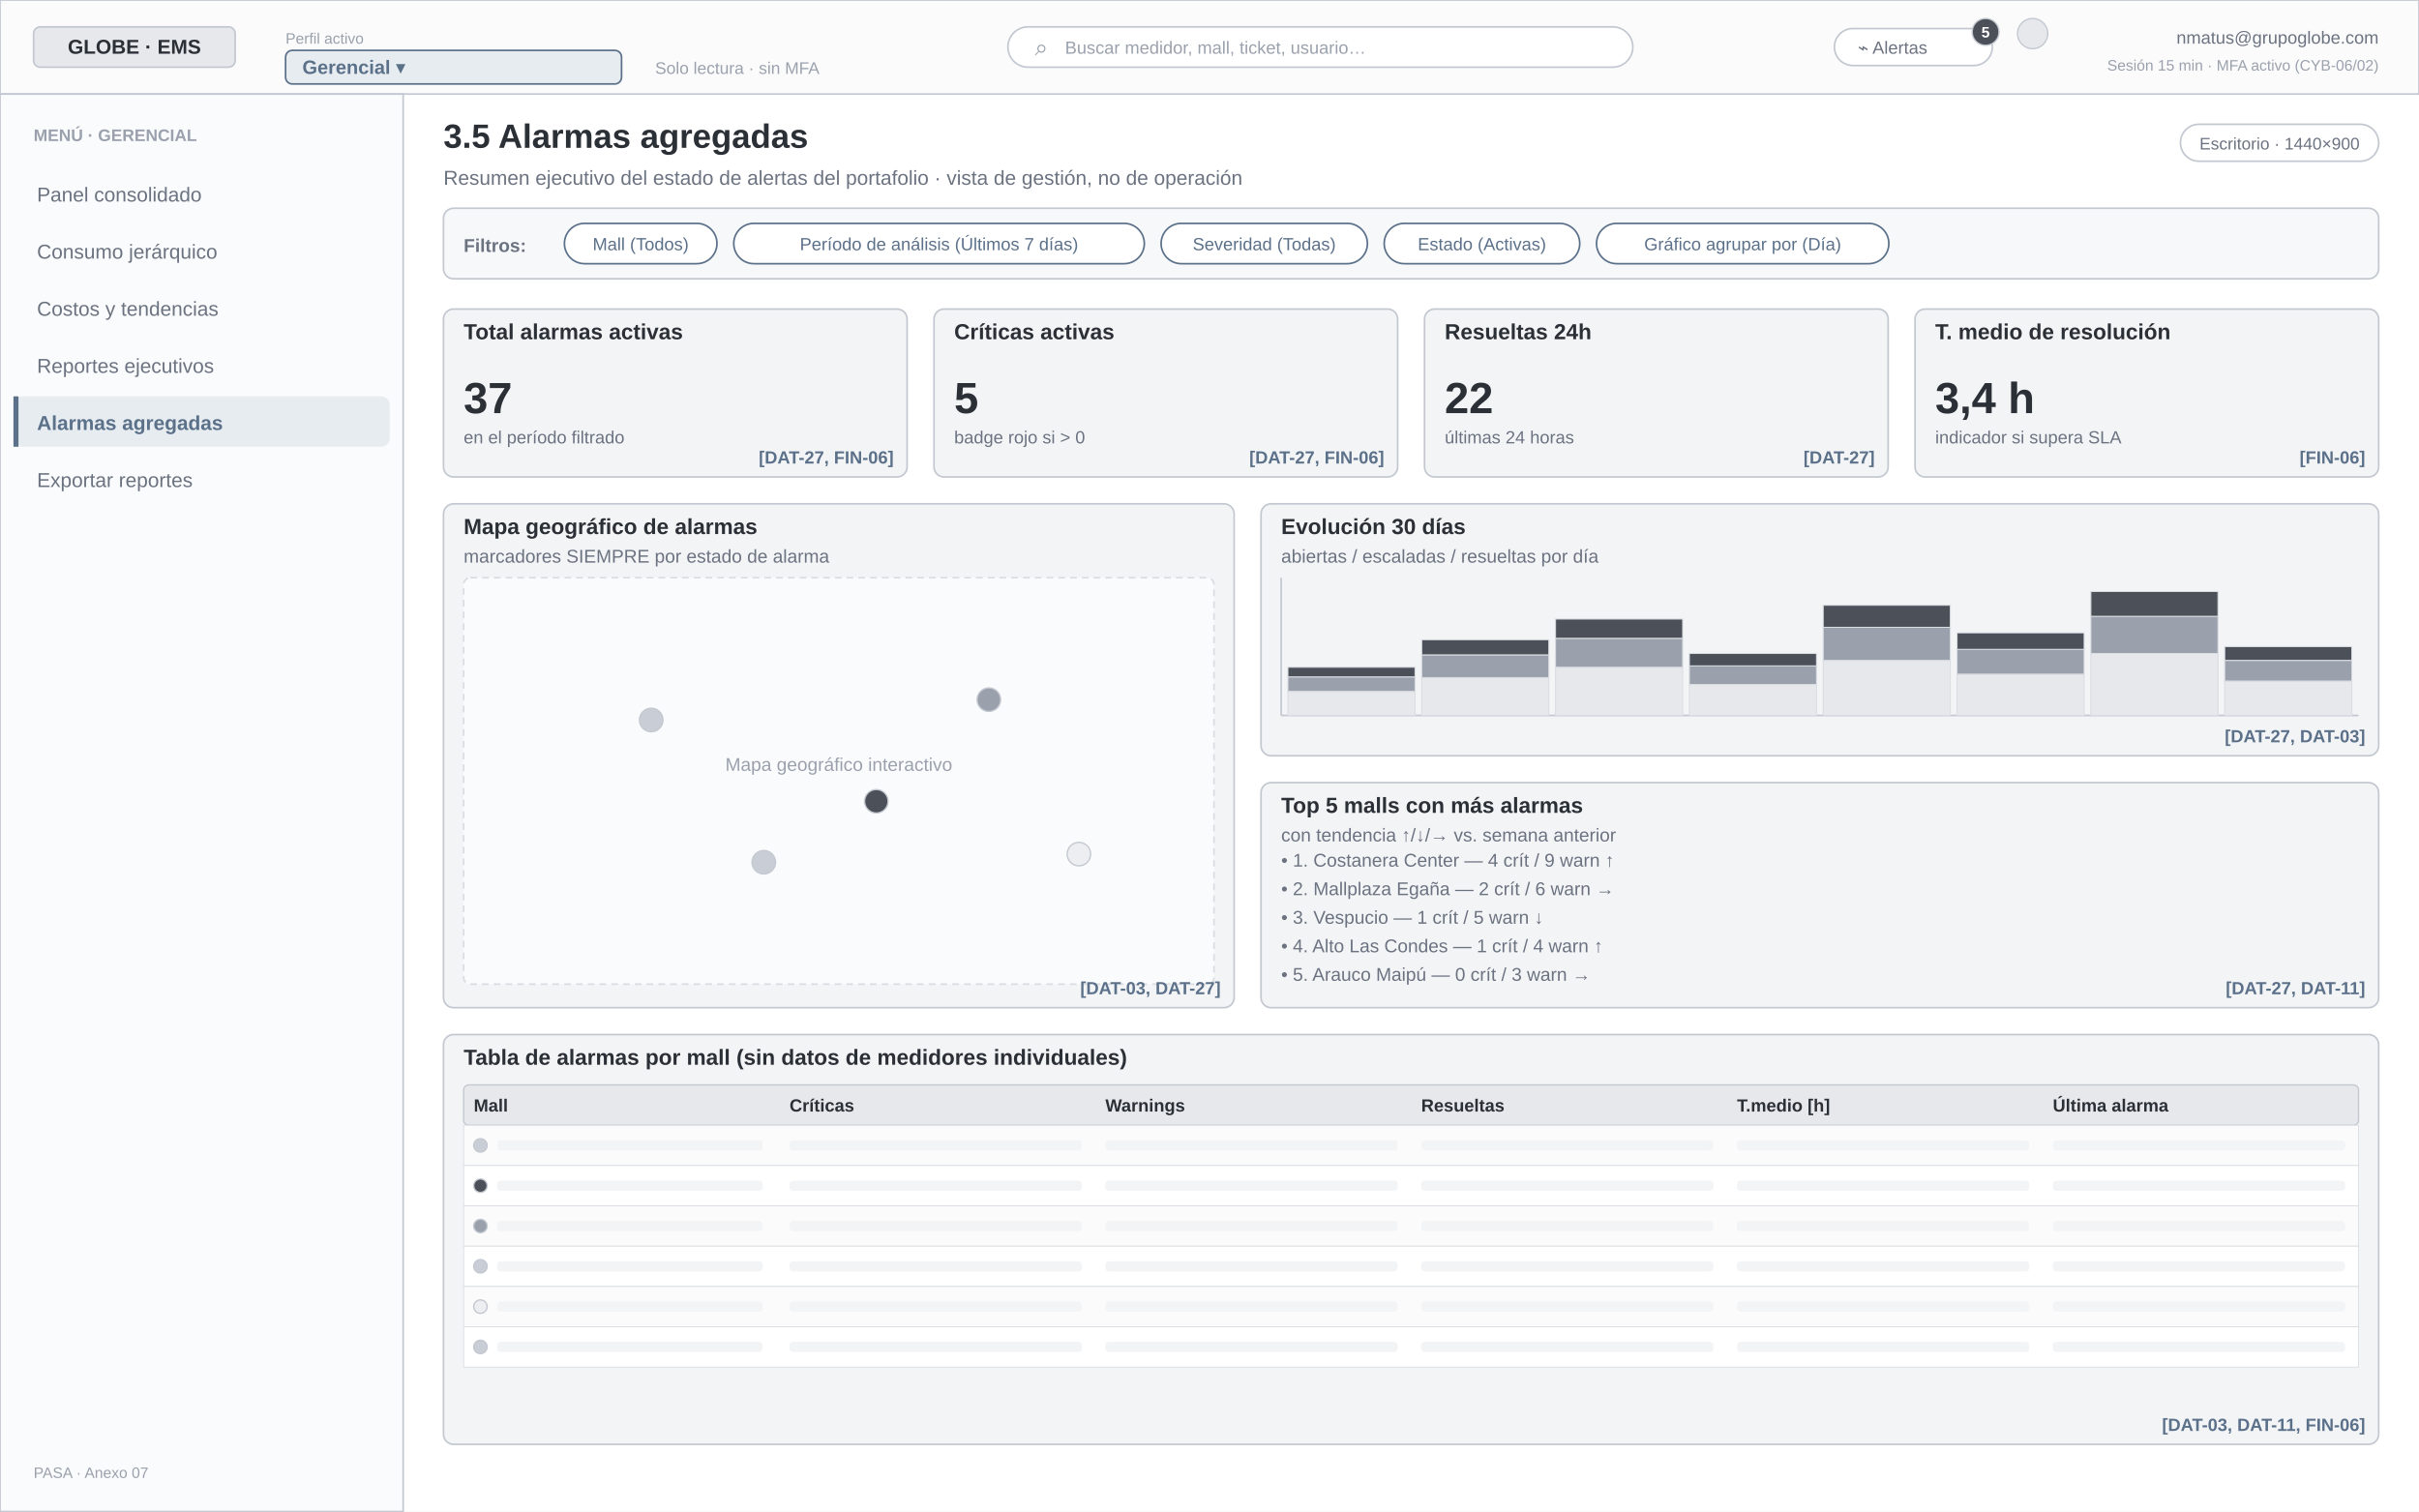
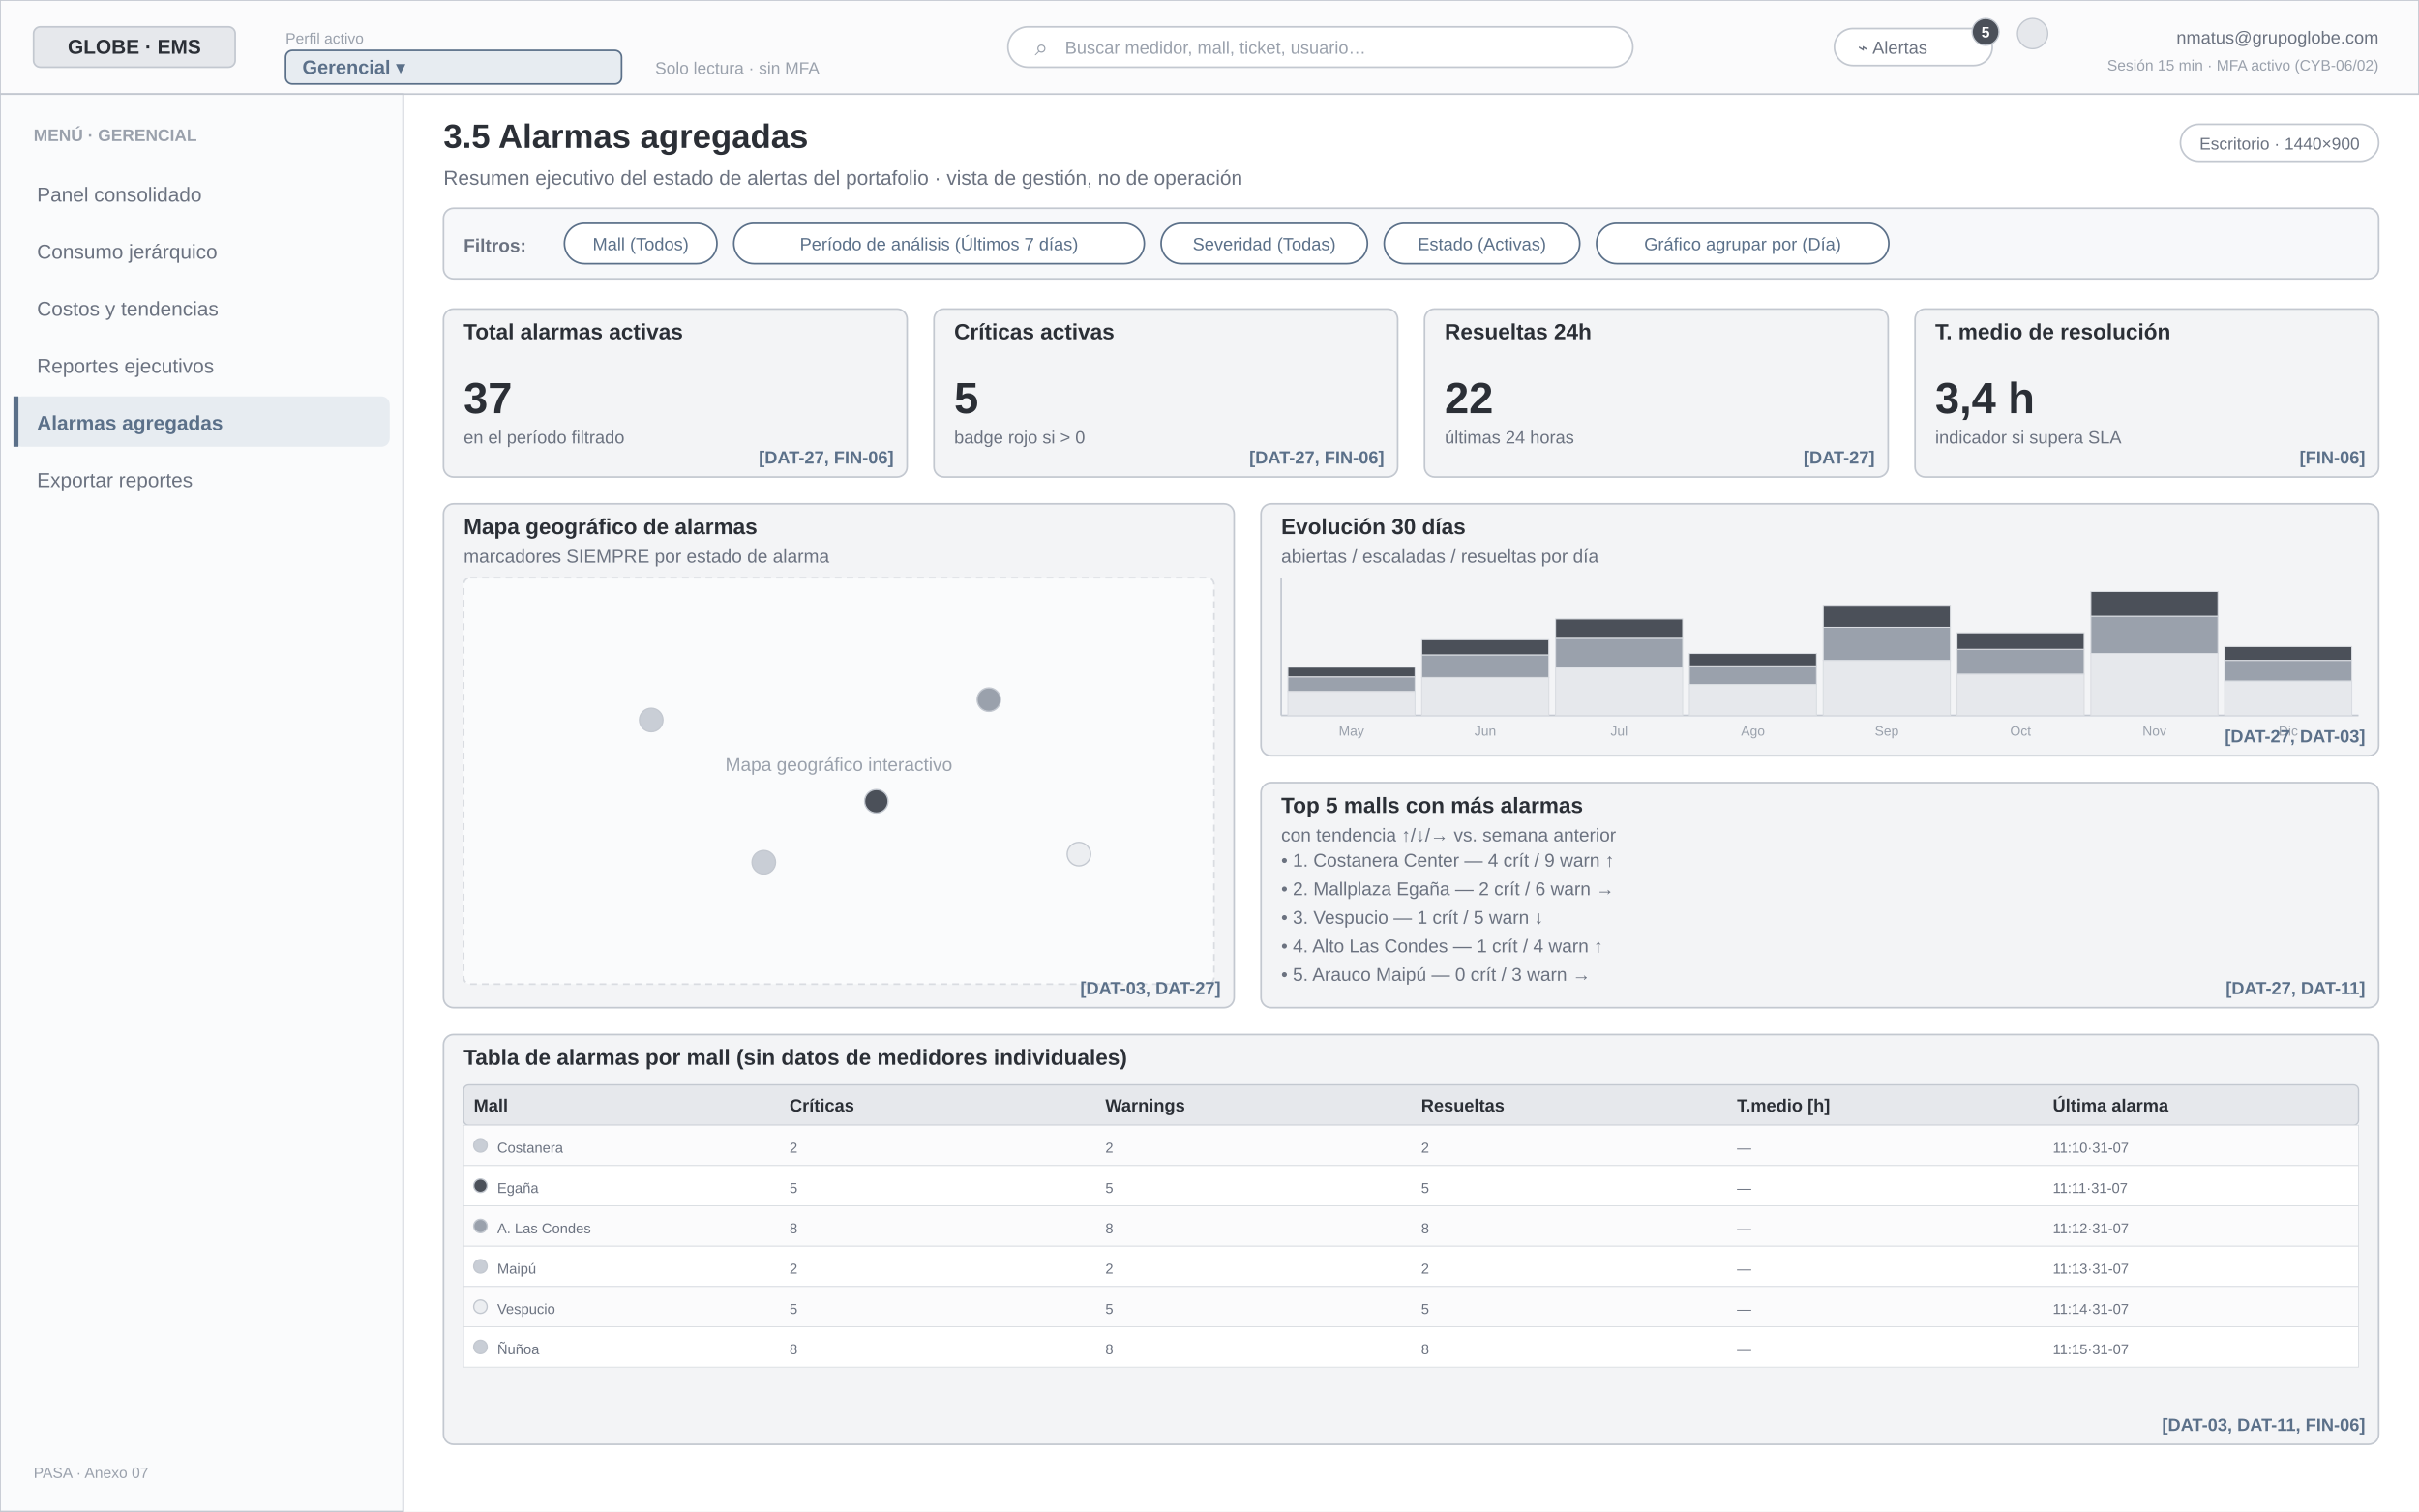
<svg xmlns="http://www.w3.org/2000/svg" viewBox="0 0 1440 900" width="1440" height="900" font-family="'Segoe UI', 'Helvetica Neue', Arial, sans-serif">
  <rect x="0" y="0" width="1440" height="900" rx="0" fill="#ffffff" stroke="none" stroke-width="1" />
  <rect x="0" y="0" width="1440" height="56" rx="0" fill="#fbfbfc" stroke="#c3c8d0" stroke-width="1" />
  <rect x="20" y="16" width="120" height="24" rx="4" fill="#e6e8ec" stroke="#c3c8d0" stroke-width="1" />
  <text x="80" y="32" font-family="'Segoe UI', 'Helvetica Neue', Arial, sans-serif" font-size="12" fill="#2b2f36" font-weight="700" text-anchor="middle">GLOBE · EMS</text>
  <text x="170" y="26" font-family="'Segoe UI', 'Helvetica Neue', Arial, sans-serif" font-size="9" fill="#9aa1ac" font-weight="normal" text-anchor="start">Perfil activo</text>
  <rect x="170" y="30" width="200" height="20" rx="4" fill="#e7ecf1" stroke="#5b7089" stroke-width="1" />
  <text x="180" y="44" font-family="'Segoe UI', 'Helvetica Neue', Arial, sans-serif" font-size="11.5" fill="#5b7089" font-weight="600" text-anchor="start">Gerencial  ▾</text>
  <text x="390" y="44" font-family="'Segoe UI', 'Helvetica Neue', Arial, sans-serif" font-size="10" fill="#9aa1ac" font-weight="normal" text-anchor="start">Solo lectura · sin MFA</text>
  <rect x="600" y="16" width="372" height="24" rx="12" fill="#ffffff" stroke="#c3c8d0" stroke-width="1" />
  <text x="616" y="33" font-family="'Segoe UI', 'Helvetica Neue', Arial, sans-serif" font-size="14" fill="#9aa1ac" font-weight="normal" text-anchor="start">⌕</text>
  <text x="634" y="32" font-family="'Segoe UI', 'Helvetica Neue', Arial, sans-serif" font-size="10.5" fill="#9aa1ac" font-weight="normal" text-anchor="start">Buscar medidor, mall, ticket, usuario…</text>
  <rect x="1092" y="17" width="94" height="22" rx="11" fill="#ffffff" stroke="#c3c8d0" stroke-width="1" />
  <text x="1106" y="32" font-family="'Segoe UI', 'Helvetica Neue', Arial, sans-serif" font-size="10.5" fill="#6b7280" font-weight="normal" text-anchor="start">⌁ Alertas</text>
  <circle cx="1182" cy="19" r="8" fill="#4b5059" stroke="#c3c8d0" stroke-width="0.8" />
  <text x="1182" y="22.3" font-family="'Segoe UI', 'Helvetica Neue', Arial, sans-serif" font-size="9" fill="#ffffff" font-weight="700" text-anchor="middle">5</text>
  <circle cx="1210" cy="20" r="9" fill="#e6e8ec" stroke="#c3c8d0" stroke-width="0.8" />
  <text x="1416" y="26" font-family="'Segoe UI', 'Helvetica Neue', Arial, sans-serif" font-size="10.5" fill="#6b7280" font-weight="normal" text-anchor="end">nmatus@grupoglobe.com</text>
  <text x="1416" y="42" font-family="'Segoe UI', 'Helvetica Neue', Arial, sans-serif" font-size="9" fill="#9aa1ac" font-weight="normal" text-anchor="end">Sesión 15 min · MFA activo (CYB-06/02)</text>
  <rect x="0" y="56" width="240" height="844" rx="0" fill="#fafbfc" stroke="#c3c8d0" stroke-width="1" />
  <text x="20" y="84" font-family="'Segoe UI', 'Helvetica Neue', Arial, sans-serif" font-size="10" fill="#9aa1ac" font-weight="700" text-anchor="start">MENÚ · GERENCIAL</text>
  <text x="22" y="120" font-family="'Segoe UI', 'Helvetica Neue', Arial, sans-serif" font-size="12" fill="#6b7280" font-weight="normal" text-anchor="start">Panel consolidado</text>
  <text x="22" y="154" font-family="'Segoe UI', 'Helvetica Neue', Arial, sans-serif" font-size="12" fill="#6b7280" font-weight="normal" text-anchor="start">Consumo jerárquico</text>
  <text x="22" y="188" font-family="'Segoe UI', 'Helvetica Neue', Arial, sans-serif" font-size="12" fill="#6b7280" font-weight="normal" text-anchor="start">Costos y tendencias</text>
  <text x="22" y="222" font-family="'Segoe UI', 'Helvetica Neue', Arial, sans-serif" font-size="12" fill="#6b7280" font-weight="normal" text-anchor="start">Reportes ejecutivos</text>
  <rect x="8" y="236" width="224" height="30" rx="5" fill="#e7ecf1" stroke="none" stroke-width="1" />
  <rect x="8" y="236" width="3" height="30" rx="0" fill="#5b7089" stroke="none" stroke-width="1" />
  <text x="22" y="256" font-family="'Segoe UI', 'Helvetica Neue', Arial, sans-serif" font-size="12" fill="#5b7089" font-weight="700" text-anchor="start">Alarmas agregadas</text>
  <text x="22" y="290" font-family="'Segoe UI', 'Helvetica Neue', Arial, sans-serif" font-size="12" fill="#6b7280" font-weight="normal" text-anchor="start">Exportar reportes</text>
  <text x="20" y="880" font-family="'Segoe UI', 'Helvetica Neue', Arial, sans-serif" font-size="9" fill="#9aa1ac" font-weight="normal" text-anchor="start">PASA · Anexo 07</text>
  <text x="264" y="88" font-family="'Segoe UI', 'Helvetica Neue', Arial, sans-serif" font-size="20" fill="#2b2f36" font-weight="700" text-anchor="start">3.5  Alarmas agregadas</text>
  <rect x="1298" y="74" width="118" height="22" rx="11" fill="#ffffff" stroke="#c3c8d0" stroke-width="1" />
  <text x="1357" y="89" font-family="'Segoe UI', 'Helvetica Neue', Arial, sans-serif" font-size="10" fill="#6b7280" font-weight="normal" text-anchor="middle">Escritorio · 1440×900</text>
  <text x="264" y="110" font-family="'Segoe UI', 'Helvetica Neue', Arial, sans-serif" font-size="12" fill="#6b7280" font-weight="normal" text-anchor="start">Resumen ejecutivo del estado de alertas del portafolio · vista de gestión, no de operación</text>
  <rect x="264" y="124" width="1152" height="42" rx="6" fill="#f7f8fa" stroke="#c3c8d0" stroke-width="1" />
  <text x="276" y="150" font-family="'Segoe UI', 'Helvetica Neue', Arial, sans-serif" font-size="11" fill="#6b7280" font-weight="700" text-anchor="start">Filtros:</text>
  <rect x="336" y="133" width="90.8" height="24" rx="12" fill="#ffffff" stroke="#5b7089" stroke-width="1" />
  <text x="381.4" y="149" font-family="'Segoe UI', 'Helvetica Neue', Arial, sans-serif" font-size="10.5" fill="#5b7089" font-weight="normal" text-anchor="middle">Mall (Todos)</text>
  <rect x="436.8" y="133" width="244.4" height="24" rx="12" fill="#ffffff" stroke="#5b7089" stroke-width="1" />
  <text x="559.0" y="149" font-family="'Segoe UI', 'Helvetica Neue', Arial, sans-serif" font-size="10.5" fill="#5b7089" font-weight="normal" text-anchor="middle">Período de análisis (Últimos 7 días)</text>
  <rect x="691.2" y="133" width="122.8" height="24" rx="12" fill="#ffffff" stroke="#5b7089" stroke-width="1" />
  <text x="752.6" y="149" font-family="'Segoe UI', 'Helvetica Neue', Arial, sans-serif" font-size="10.5" fill="#5b7089" font-weight="normal" text-anchor="middle">Severidad (Todas)</text>
  <rect x="824.0" y="133" width="116.4" height="24" rx="12" fill="#ffffff" stroke="#5b7089" stroke-width="1" />
  <text x="882.2" y="149" font-family="'Segoe UI', 'Helvetica Neue', Arial, sans-serif" font-size="10.5" fill="#5b7089" font-weight="normal" text-anchor="middle">Estado (Activas)</text>
  <rect x="950.4" y="133" width="174.0" height="24" rx="12" fill="#ffffff" stroke="#5b7089" stroke-width="1" />
  <text x="1037.4" y="149" font-family="'Segoe UI', 'Helvetica Neue', Arial, sans-serif" font-size="10.5" fill="#5b7089" font-weight="normal" text-anchor="middle">Gráfico agrupar por (Día)</text>
  <rect x="264.0" y="184" width="276.0" height="100" rx="6" fill="#f3f4f6" stroke="#c3c8d0" stroke-width="1" />
  <text x="276.0" y="202" font-family="'Segoe UI', 'Helvetica Neue', Arial, sans-serif" font-size="13" fill="#2b2f36" font-weight="700" text-anchor="start">Total alarmas activas</text>
  <text x="276.0" y="246.0" font-family="'Segoe UI', 'Helvetica Neue', Arial, sans-serif" font-size="26" fill="#2b2f36" font-weight="700" text-anchor="start">37</text>
  <text x="276.0" y="264.0" font-family="'Segoe UI', 'Helvetica Neue', Arial, sans-serif" font-size="10.5" fill="#6b7280" font-weight="normal" text-anchor="start">en el período filtrado</text>
  <text x="532.0" y="276" font-family="'Segoe UI', 'Helvetica Neue', Arial, sans-serif" font-size="10.5" fill="#5b7089" font-weight="600" text-anchor="end">[DAT-27, FIN-06]</text>
  <rect x="556.0" y="184" width="276.0" height="100" rx="6" fill="#f3f4f6" stroke="#c3c8d0" stroke-width="1" />
  <text x="568.0" y="202" font-family="'Segoe UI', 'Helvetica Neue', Arial, sans-serif" font-size="13" fill="#2b2f36" font-weight="700" text-anchor="start">Críticas activas</text>
  <text x="568.0" y="246.0" font-family="'Segoe UI', 'Helvetica Neue', Arial, sans-serif" font-size="26" fill="#2b2f36" font-weight="700" text-anchor="start">5</text>
  <text x="568.0" y="264.0" font-family="'Segoe UI', 'Helvetica Neue', Arial, sans-serif" font-size="10.5" fill="#6b7280" font-weight="normal" text-anchor="start">badge rojo si &gt; 0</text>
  <text x="824.0" y="276" font-family="'Segoe UI', 'Helvetica Neue', Arial, sans-serif" font-size="10.5" fill="#5b7089" font-weight="600" text-anchor="end">[DAT-27, FIN-06]</text>
  <rect x="848.0" y="184" width="276.0" height="100" rx="6" fill="#f3f4f6" stroke="#c3c8d0" stroke-width="1" />
  <text x="860.0" y="202" font-family="'Segoe UI', 'Helvetica Neue', Arial, sans-serif" font-size="13" fill="#2b2f36" font-weight="700" text-anchor="start">Resueltas 24h</text>
  <text x="860.0" y="246.0" font-family="'Segoe UI', 'Helvetica Neue', Arial, sans-serif" font-size="26" fill="#2b2f36" font-weight="700" text-anchor="start">22</text>
  <text x="860.0" y="264.0" font-family="'Segoe UI', 'Helvetica Neue', Arial, sans-serif" font-size="10.5" fill="#6b7280" font-weight="normal" text-anchor="start">últimas 24 horas</text>
  <text x="1116.0" y="276" font-family="'Segoe UI', 'Helvetica Neue', Arial, sans-serif" font-size="10.5" fill="#5b7089" font-weight="600" text-anchor="end">[DAT-27]</text>
  <rect x="1140.0" y="184" width="276.0" height="100" rx="6" fill="#f3f4f6" stroke="#c3c8d0" stroke-width="1" />
  <text x="1152.0" y="202" font-family="'Segoe UI', 'Helvetica Neue', Arial, sans-serif" font-size="13" fill="#2b2f36" font-weight="700" text-anchor="start">T. medio de resolución</text>
  <text x="1152.0" y="246.0" font-family="'Segoe UI', 'Helvetica Neue', Arial, sans-serif" font-size="26" fill="#2b2f36" font-weight="700" text-anchor="start">3,4 h</text>
  <text x="1152.0" y="264.0" font-family="'Segoe UI', 'Helvetica Neue', Arial, sans-serif" font-size="10.5" fill="#6b7280" font-weight="normal" text-anchor="start">indicador si supera SLA</text>
  <text x="1408.0" y="276" font-family="'Segoe UI', 'Helvetica Neue', Arial, sans-serif" font-size="10.5" fill="#5b7089" font-weight="600" text-anchor="end">[FIN-06]</text>
  <rect x="264.0" y="300" width="470.667" height="300" rx="6" fill="#f3f4f6" stroke="#c3c8d0" stroke-width="1" />
  <text x="276.0" y="318" font-family="'Segoe UI', 'Helvetica Neue', Arial, sans-serif" font-size="13" fill="#2b2f36" font-weight="700" text-anchor="start">Mapa geográfico de alarmas</text>
  <text x="276.0" y="335" font-family="'Segoe UI', 'Helvetica Neue', Arial, sans-serif" font-size="11" fill="#6b7280" font-weight="normal" text-anchor="start">marcadores SIEMPRE por estado de alarma</text>
  <rect x="276.0" y="344" width="446.667" height="242" rx="4" fill="#fafbfc" stroke="#d9dce1" stroke-width="1" stroke-dasharray="4 3" />
  <text x="499.333" y="459.0" font-family="'Segoe UI', 'Helvetica Neue', Arial, sans-serif" font-size="11" fill="#9aa1ac" font-weight="normal" text-anchor="middle">Mapa geográfico interactivo</text>
  <circle cx="387.667" cy="428.7" r="7" fill="#c9ced6" stroke="#c3c8d0" stroke-width="0.8" />
  <circle cx="521.667" cy="477.1" r="7" fill="#4b5059" stroke="#c3c8d0" stroke-width="0.8" />
  <circle cx="588.667" cy="416.6" r="7" fill="#9aa1ac" stroke="#c3c8d0" stroke-width="0.8" />
  <circle cx="454.667" cy="513.4" r="7" fill="#c9ced6" stroke="#c3c8d0" stroke-width="0.8" />
  <circle cx="642.267" cy="508.56" r="7" fill="#eceef1" stroke="#c3c8d0" stroke-width="0.8" />
  <text x="726.667" y="592" font-family="'Segoe UI', 'Helvetica Neue', Arial, sans-serif" font-size="10.5" fill="#5b7089" font-weight="600" text-anchor="end">[DAT-03, DAT-27]</text>
  <rect x="750.667" y="300" width="665.333" height="150" rx="6" fill="#f3f4f6" stroke="#c3c8d0" stroke-width="1" />
  <text x="762.667" y="318" font-family="'Segoe UI', 'Helvetica Neue', Arial, sans-serif" font-size="13" fill="#2b2f36" font-weight="700" text-anchor="start">Evolución 30 días</text>
  <text x="762.667" y="335" font-family="'Segoe UI', 'Helvetica Neue', Arial, sans-serif" font-size="11" fill="#6b7280" font-weight="normal" text-anchor="start">abiertas / escaladas / resueltas por día</text>
  <line x1="762.667" y1="426" x2="1404.0" y2="426" stroke="#c3c8d0" stroke-width="1" />
  <line x1="762.667" y1="344" x2="762.667" y2="426" stroke="#c3c8d0" stroke-width="1" />
  <rect x="766.667" y="411.65" width="75.667" height="14.35" rx="0" fill="#e6e8ec" stroke="#d9dce1" stroke-width="0.6" />
  <rect x="766.667" y="403.04" width="75.667" height="8.61" rx="0" fill="#9aa1ac" stroke="#d9dce1" stroke-width="0.6" />
  <rect x="766.667" y="397.3" width="75.667" height="5.74" rx="0" fill="#4b5059" stroke="#d9dce1" stroke-width="0.6" />
  <rect x="846.333" y="403.45" width="75.667" height="22.55" rx="0" fill="#e6e8ec" stroke="#d9dce1" stroke-width="0.6" />
  <rect x="846.333" y="389.92" width="75.667" height="13.53" rx="0" fill="#9aa1ac" stroke="#d9dce1" stroke-width="0.6" />
  <rect x="846.333" y="380.9" width="75.667" height="9.02" rx="0" fill="#4b5059" stroke="#d9dce1" stroke-width="0.6" />
  <rect x="926.0" y="397.3" width="75.667" height="28.7" rx="0" fill="#e6e8ec" stroke="#d9dce1" stroke-width="0.6" />
  <rect x="926.0" y="380.08" width="75.667" height="17.22" rx="0" fill="#9aa1ac" stroke="#d9dce1" stroke-width="0.6" />
  <rect x="926.0" y="368.6" width="75.667" height="11.48" rx="0" fill="#4b5059" stroke="#d9dce1" stroke-width="0.6" />
  <rect x="1005.667" y="407.55" width="75.667" height="18.45" rx="0" fill="#e6e8ec" stroke="#d9dce1" stroke-width="0.6" />
  <rect x="1005.667" y="396.48" width="75.667" height="11.07" rx="0" fill="#9aa1ac" stroke="#d9dce1" stroke-width="0.6" />
  <rect x="1005.667" y="389.1" width="75.667" height="7.38" rx="0" fill="#4b5059" stroke="#d9dce1" stroke-width="0.6" />
  <rect x="1085.333" y="393.2" width="75.667" height="32.8" rx="0" fill="#e6e8ec" stroke="#d9dce1" stroke-width="0.6" />
  <rect x="1085.333" y="373.52" width="75.667" height="19.68" rx="0" fill="#9aa1ac" stroke="#d9dce1" stroke-width="0.6" />
  <rect x="1085.333" y="360.4" width="75.667" height="13.12" rx="0" fill="#4b5059" stroke="#d9dce1" stroke-width="0.6" />
  <rect x="1165.0" y="401.4" width="75.667" height="24.6" rx="0" fill="#e6e8ec" stroke="#d9dce1" stroke-width="0.6" />
  <rect x="1165.0" y="386.64" width="75.667" height="14.76" rx="0" fill="#9aa1ac" stroke="#d9dce1" stroke-width="0.6" />
  <rect x="1165.0" y="376.8" width="75.667" height="9.84" rx="0" fill="#4b5059" stroke="#d9dce1" stroke-width="0.6" />
  <rect x="1244.667" y="389.1" width="75.667" height="36.9" rx="0" fill="#e6e8ec" stroke="#d9dce1" stroke-width="0.6" />
  <rect x="1244.667" y="366.96" width="75.667" height="22.14" rx="0" fill="#9aa1ac" stroke="#d9dce1" stroke-width="0.6" />
  <rect x="1244.667" y="352.2" width="75.667" height="14.76" rx="0" fill="#4b5059" stroke="#d9dce1" stroke-width="0.6" />
  <rect x="1324.333" y="405.5" width="75.667" height="20.5" rx="0" fill="#e6e8ec" stroke="#d9dce1" stroke-width="0.6" />
  <rect x="1324.333" y="393.2" width="75.667" height="12.3" rx="0" fill="#9aa1ac" stroke="#d9dce1" stroke-width="0.6" />
  <rect x="1324.333" y="385.0" width="75.667" height="8.2" rx="0" fill="#4b5059" stroke="#d9dce1" stroke-width="0.6" />
+   <text x="804.5" y="438" font-family="'Segoe UI', 'Helvetica Neue', Arial, sans-serif" font-size="8" fill="#9aa1ac" font-weight="normal" text-anchor="middle">May</text>
+   <text x="884.167" y="438" font-family="'Segoe UI', 'Helvetica Neue', Arial, sans-serif" font-size="8" fill="#9aa1ac" font-weight="normal" text-anchor="middle">Jun</text>
+   <text x="963.833" y="438" font-family="'Segoe UI', 'Helvetica Neue', Arial, sans-serif" font-size="8" fill="#9aa1ac" font-weight="normal" text-anchor="middle">Jul</text>
+   <text x="1043.5" y="438" font-family="'Segoe UI', 'Helvetica Neue', Arial, sans-serif" font-size="8" fill="#9aa1ac" font-weight="normal" text-anchor="middle">Ago</text>
+   <text x="1123.167" y="438" font-family="'Segoe UI', 'Helvetica Neue', Arial, sans-serif" font-size="8" fill="#9aa1ac" font-weight="normal" text-anchor="middle">Sep</text>
+   <text x="1202.833" y="438" font-family="'Segoe UI', 'Helvetica Neue', Arial, sans-serif" font-size="8" fill="#9aa1ac" font-weight="normal" text-anchor="middle">Oct</text>
+   <text x="1282.5" y="438" font-family="'Segoe UI', 'Helvetica Neue', Arial, sans-serif" font-size="8" fill="#9aa1ac" font-weight="normal" text-anchor="middle">Nov</text>
+   <text x="1362.167" y="438" font-family="'Segoe UI', 'Helvetica Neue', Arial, sans-serif" font-size="8" fill="#9aa1ac" font-weight="normal" text-anchor="middle">Dic</text>
  <text x="1408.0" y="442" font-family="'Segoe UI', 'Helvetica Neue', Arial, sans-serif" font-size="10.5" fill="#5b7089" font-weight="600" text-anchor="end">[DAT-27, DAT-03]</text>
  <rect x="750.667" y="466" width="665.333" height="134" rx="6" fill="#f3f4f6" stroke="#c3c8d0" stroke-width="1" />
  <text x="762.667" y="484" font-family="'Segoe UI', 'Helvetica Neue', Arial, sans-serif" font-size="13" fill="#2b2f36" font-weight="700" text-anchor="start">Top 5 malls con más alarmas</text>
  <text x="762.667" y="501" font-family="'Segoe UI', 'Helvetica Neue', Arial, sans-serif" font-size="11" fill="#6b7280" font-weight="normal" text-anchor="start">con tendencia ↑/↓/→ vs. semana anterior</text>
  <text x="762.667" y="516" font-family="'Segoe UI', 'Helvetica Neue', Arial, sans-serif" font-size="11" fill="#6b7280" font-weight="normal" text-anchor="start">• 1. Costanera Center — 4 crít / 9 warn  ↑</text>
  <text x="762.667" y="533" font-family="'Segoe UI', 'Helvetica Neue', Arial, sans-serif" font-size="11" fill="#6b7280" font-weight="normal" text-anchor="start">• 2. Mallplaza Egaña — 2 crít / 6 warn  →</text>
  <text x="762.667" y="550" font-family="'Segoe UI', 'Helvetica Neue', Arial, sans-serif" font-size="11" fill="#6b7280" font-weight="normal" text-anchor="start">• 3. Vespucio — 1 crít / 5 warn  ↓</text>
  <text x="762.667" y="567" font-family="'Segoe UI', 'Helvetica Neue', Arial, sans-serif" font-size="11" fill="#6b7280" font-weight="normal" text-anchor="start">• 4. Alto Las Condes — 1 crít / 4 warn  ↑</text>
  <text x="762.667" y="584" font-family="'Segoe UI', 'Helvetica Neue', Arial, sans-serif" font-size="11" fill="#6b7280" font-weight="normal" text-anchor="start">• 5. Arauco Maipú — 0 crít / 3 warn  →</text>
  <text x="1408.0" y="592" font-family="'Segoe UI', 'Helvetica Neue', Arial, sans-serif" font-size="10.5" fill="#5b7089" font-weight="600" text-anchor="end">[DAT-27, DAT-11]</text>
  <rect x="264.0" y="616" width="1152.0" height="244" rx="6" fill="#f3f4f6" stroke="#c3c8d0" stroke-width="1" />
  <text x="276.0" y="634" font-family="'Segoe UI', 'Helvetica Neue', Arial, sans-serif" font-size="13" fill="#2b2f36" font-weight="700" text-anchor="start">Tabla de alarmas por mall (sin datos de medidores individuales)</text>
  <rect x="276.0" y="646" width="1128.0" height="24" rx="3" fill="#e6e8ec" stroke="#c3c8d0" stroke-width="0.8" />
  <text x="282.0" y="661.84" font-family="'Segoe UI', 'Helvetica Neue', Arial, sans-serif" font-size="10.5" fill="#2b2f36" font-weight="700" text-anchor="start">Mall</text>
  <text x="470.0" y="661.84" font-family="'Segoe UI', 'Helvetica Neue', Arial, sans-serif" font-size="10.5" fill="#2b2f36" font-weight="700" text-anchor="start">Críticas</text>
  <text x="658.0" y="661.84" font-family="'Segoe UI', 'Helvetica Neue', Arial, sans-serif" font-size="10.5" fill="#2b2f36" font-weight="700" text-anchor="start">Warnings</text>
  <text x="846.0" y="661.84" font-family="'Segoe UI', 'Helvetica Neue', Arial, sans-serif" font-size="10.5" fill="#2b2f36" font-weight="700" text-anchor="start">Resueltas</text>
  <text x="1034.0" y="661.84" font-family="'Segoe UI', 'Helvetica Neue', Arial, sans-serif" font-size="10.5" fill="#2b2f36" font-weight="700" text-anchor="start">T.medio [h]</text>
  <text x="1222.0" y="661.84" font-family="'Segoe UI', 'Helvetica Neue', Arial, sans-serif" font-size="10.5" fill="#2b2f36" font-weight="700" text-anchor="start">Última alarma</text>
  <rect x="276.0" y="670" width="1128.0" height="24" rx="0" fill="#fbfbfc" stroke="#d9dce1" stroke-width="0.5" />
  <circle cx="286.0" cy="682.0" r="4" fill="#c9ced6" stroke="#c3c8d0" stroke-width="0.8" />
-   <rect x="296.0" y="679.0" width="158.0" height="6" rx="2" fill="#f3f4f6" stroke="none" stroke-width="1" />
-   <rect x="470.0" y="679.0" width="174.0" height="6" rx="2" fill="#f3f4f6" stroke="none" stroke-width="1" />
-   <rect x="658.0" y="679.0" width="174.0" height="6" rx="2" fill="#f3f4f6" stroke="none" stroke-width="1" />
-   <rect x="846.0" y="679.0" width="174.0" height="6" rx="2" fill="#f3f4f6" stroke="none" stroke-width="1" />
-   <rect x="1034.0" y="679.0" width="174.0" height="6" rx="2" fill="#f3f4f6" stroke="none" stroke-width="1" />
-   <rect x="1222.0" y="679.0" width="174.0" height="6" rx="2" fill="#f3f4f6" stroke="none" stroke-width="1" />
+   <text x="296.0" y="686.32" font-family="'Segoe UI', 'Helvetica Neue', Arial, sans-serif" font-size="8.5" fill="#6b7280" font-weight="normal" text-anchor="start">Costanera</text>
+   <text x="470.0" y="686.32" font-family="'Segoe UI', 'Helvetica Neue', Arial, sans-serif" font-size="8.5" fill="#6b7280" font-weight="normal" text-anchor="start">2</text>
+   <text x="658.0" y="686.32" font-family="'Segoe UI', 'Helvetica Neue', Arial, sans-serif" font-size="8.5" fill="#6b7280" font-weight="normal" text-anchor="start">2</text>
+   <text x="846.0" y="686.32" font-family="'Segoe UI', 'Helvetica Neue', Arial, sans-serif" font-size="8.5" fill="#6b7280" font-weight="normal" text-anchor="start">2</text>
+   <text x="1034.0" y="686.32" font-family="'Segoe UI', 'Helvetica Neue', Arial, sans-serif" font-size="8.5" fill="#6b7280" font-weight="normal" text-anchor="start">—</text>
+   <text x="1222.0" y="686.32" font-family="'Segoe UI', 'Helvetica Neue', Arial, sans-serif" font-size="8.5" fill="#6b7280" font-weight="normal" text-anchor="start">11:10·31-07</text>
  <rect x="276.0" y="694" width="1128.0" height="24" rx="0" fill="#ffffff" stroke="#d9dce1" stroke-width="0.5" />
  <circle cx="286.0" cy="706.0" r="4" fill="#4b5059" stroke="#c3c8d0" stroke-width="0.8" />
-   <rect x="296.0" y="703.0" width="158.0" height="6" rx="2" fill="#f3f4f6" stroke="none" stroke-width="1" />
-   <rect x="470.0" y="703.0" width="174.0" height="6" rx="2" fill="#f3f4f6" stroke="none" stroke-width="1" />
-   <rect x="658.0" y="703.0" width="174.0" height="6" rx="2" fill="#f3f4f6" stroke="none" stroke-width="1" />
-   <rect x="846.0" y="703.0" width="174.0" height="6" rx="2" fill="#f3f4f6" stroke="none" stroke-width="1" />
-   <rect x="1034.0" y="703.0" width="174.0" height="6" rx="2" fill="#f3f4f6" stroke="none" stroke-width="1" />
-   <rect x="1222.0" y="703.0" width="174.0" height="6" rx="2" fill="#f3f4f6" stroke="none" stroke-width="1" />
+   <text x="296.0" y="710.32" font-family="'Segoe UI', 'Helvetica Neue', Arial, sans-serif" font-size="8.5" fill="#6b7280" font-weight="normal" text-anchor="start">Egaña</text>
+   <text x="470.0" y="710.32" font-family="'Segoe UI', 'Helvetica Neue', Arial, sans-serif" font-size="8.5" fill="#6b7280" font-weight="normal" text-anchor="start">5</text>
+   <text x="658.0" y="710.32" font-family="'Segoe UI', 'Helvetica Neue', Arial, sans-serif" font-size="8.5" fill="#6b7280" font-weight="normal" text-anchor="start">5</text>
+   <text x="846.0" y="710.32" font-family="'Segoe UI', 'Helvetica Neue', Arial, sans-serif" font-size="8.5" fill="#6b7280" font-weight="normal" text-anchor="start">5</text>
+   <text x="1034.0" y="710.32" font-family="'Segoe UI', 'Helvetica Neue', Arial, sans-serif" font-size="8.5" fill="#6b7280" font-weight="normal" text-anchor="start">—</text>
+   <text x="1222.0" y="710.32" font-family="'Segoe UI', 'Helvetica Neue', Arial, sans-serif" font-size="8.5" fill="#6b7280" font-weight="normal" text-anchor="start">11:11·31-07</text>
  <rect x="276.0" y="718" width="1128.0" height="24" rx="0" fill="#fbfbfc" stroke="#d9dce1" stroke-width="0.5" />
  <circle cx="286.0" cy="730.0" r="4" fill="#9aa1ac" stroke="#c3c8d0" stroke-width="0.8" />
-   <rect x="296.0" y="727.0" width="158.0" height="6" rx="2" fill="#f3f4f6" stroke="none" stroke-width="1" />
-   <rect x="470.0" y="727.0" width="174.0" height="6" rx="2" fill="#f3f4f6" stroke="none" stroke-width="1" />
-   <rect x="658.0" y="727.0" width="174.0" height="6" rx="2" fill="#f3f4f6" stroke="none" stroke-width="1" />
-   <rect x="846.0" y="727.0" width="174.0" height="6" rx="2" fill="#f3f4f6" stroke="none" stroke-width="1" />
-   <rect x="1034.0" y="727.0" width="174.0" height="6" rx="2" fill="#f3f4f6" stroke="none" stroke-width="1" />
-   <rect x="1222.0" y="727.0" width="174.0" height="6" rx="2" fill="#f3f4f6" stroke="none" stroke-width="1" />
+   <text x="296.0" y="734.32" font-family="'Segoe UI', 'Helvetica Neue', Arial, sans-serif" font-size="8.5" fill="#6b7280" font-weight="normal" text-anchor="start">A. Las Condes</text>
+   <text x="470.0" y="734.32" font-family="'Segoe UI', 'Helvetica Neue', Arial, sans-serif" font-size="8.5" fill="#6b7280" font-weight="normal" text-anchor="start">8</text>
+   <text x="658.0" y="734.32" font-family="'Segoe UI', 'Helvetica Neue', Arial, sans-serif" font-size="8.5" fill="#6b7280" font-weight="normal" text-anchor="start">8</text>
+   <text x="846.0" y="734.32" font-family="'Segoe UI', 'Helvetica Neue', Arial, sans-serif" font-size="8.5" fill="#6b7280" font-weight="normal" text-anchor="start">8</text>
+   <text x="1034.0" y="734.32" font-family="'Segoe UI', 'Helvetica Neue', Arial, sans-serif" font-size="8.5" fill="#6b7280" font-weight="normal" text-anchor="start">—</text>
+   <text x="1222.0" y="734.32" font-family="'Segoe UI', 'Helvetica Neue', Arial, sans-serif" font-size="8.5" fill="#6b7280" font-weight="normal" text-anchor="start">11:12·31-07</text>
  <rect x="276.0" y="742" width="1128.0" height="24" rx="0" fill="#ffffff" stroke="#d9dce1" stroke-width="0.5" />
  <circle cx="286.0" cy="754.0" r="4" fill="#c9ced6" stroke="#c3c8d0" stroke-width="0.8" />
-   <rect x="296.0" y="751.0" width="158.0" height="6" rx="2" fill="#f3f4f6" stroke="none" stroke-width="1" />
-   <rect x="470.0" y="751.0" width="174.0" height="6" rx="2" fill="#f3f4f6" stroke="none" stroke-width="1" />
-   <rect x="658.0" y="751.0" width="174.0" height="6" rx="2" fill="#f3f4f6" stroke="none" stroke-width="1" />
-   <rect x="846.0" y="751.0" width="174.0" height="6" rx="2" fill="#f3f4f6" stroke="none" stroke-width="1" />
-   <rect x="1034.0" y="751.0" width="174.0" height="6" rx="2" fill="#f3f4f6" stroke="none" stroke-width="1" />
-   <rect x="1222.0" y="751.0" width="174.0" height="6" rx="2" fill="#f3f4f6" stroke="none" stroke-width="1" />
+   <text x="296.0" y="758.32" font-family="'Segoe UI', 'Helvetica Neue', Arial, sans-serif" font-size="8.5" fill="#6b7280" font-weight="normal" text-anchor="start">Maipú</text>
+   <text x="470.0" y="758.32" font-family="'Segoe UI', 'Helvetica Neue', Arial, sans-serif" font-size="8.5" fill="#6b7280" font-weight="normal" text-anchor="start">2</text>
+   <text x="658.0" y="758.32" font-family="'Segoe UI', 'Helvetica Neue', Arial, sans-serif" font-size="8.5" fill="#6b7280" font-weight="normal" text-anchor="start">2</text>
+   <text x="846.0" y="758.32" font-family="'Segoe UI', 'Helvetica Neue', Arial, sans-serif" font-size="8.5" fill="#6b7280" font-weight="normal" text-anchor="start">2</text>
+   <text x="1034.0" y="758.32" font-family="'Segoe UI', 'Helvetica Neue', Arial, sans-serif" font-size="8.5" fill="#6b7280" font-weight="normal" text-anchor="start">—</text>
+   <text x="1222.0" y="758.32" font-family="'Segoe UI', 'Helvetica Neue', Arial, sans-serif" font-size="8.5" fill="#6b7280" font-weight="normal" text-anchor="start">11:13·31-07</text>
  <rect x="276.0" y="766" width="1128.0" height="24" rx="0" fill="#fbfbfc" stroke="#d9dce1" stroke-width="0.5" />
  <circle cx="286.0" cy="778.0" r="4" fill="#eceef1" stroke="#c3c8d0" stroke-width="0.8" />
-   <rect x="296.0" y="775.0" width="158.0" height="6" rx="2" fill="#f3f4f6" stroke="none" stroke-width="1" />
-   <rect x="470.0" y="775.0" width="174.0" height="6" rx="2" fill="#f3f4f6" stroke="none" stroke-width="1" />
-   <rect x="658.0" y="775.0" width="174.0" height="6" rx="2" fill="#f3f4f6" stroke="none" stroke-width="1" />
-   <rect x="846.0" y="775.0" width="174.0" height="6" rx="2" fill="#f3f4f6" stroke="none" stroke-width="1" />
-   <rect x="1034.0" y="775.0" width="174.0" height="6" rx="2" fill="#f3f4f6" stroke="none" stroke-width="1" />
-   <rect x="1222.0" y="775.0" width="174.0" height="6" rx="2" fill="#f3f4f6" stroke="none" stroke-width="1" />
+   <text x="296.0" y="782.32" font-family="'Segoe UI', 'Helvetica Neue', Arial, sans-serif" font-size="8.5" fill="#6b7280" font-weight="normal" text-anchor="start">Vespucio</text>
+   <text x="470.0" y="782.32" font-family="'Segoe UI', 'Helvetica Neue', Arial, sans-serif" font-size="8.5" fill="#6b7280" font-weight="normal" text-anchor="start">5</text>
+   <text x="658.0" y="782.32" font-family="'Segoe UI', 'Helvetica Neue', Arial, sans-serif" font-size="8.5" fill="#6b7280" font-weight="normal" text-anchor="start">5</text>
+   <text x="846.0" y="782.32" font-family="'Segoe UI', 'Helvetica Neue', Arial, sans-serif" font-size="8.5" fill="#6b7280" font-weight="normal" text-anchor="start">5</text>
+   <text x="1034.0" y="782.32" font-family="'Segoe UI', 'Helvetica Neue', Arial, sans-serif" font-size="8.5" fill="#6b7280" font-weight="normal" text-anchor="start">—</text>
+   <text x="1222.0" y="782.32" font-family="'Segoe UI', 'Helvetica Neue', Arial, sans-serif" font-size="8.5" fill="#6b7280" font-weight="normal" text-anchor="start">11:14·31-07</text>
  <rect x="276.0" y="790" width="1128.0" height="24" rx="0" fill="#ffffff" stroke="#d9dce1" stroke-width="0.5" />
  <circle cx="286.0" cy="802.0" r="4" fill="#c9ced6" stroke="#c3c8d0" stroke-width="0.8" />
-   <rect x="296.0" y="799.0" width="158.0" height="6" rx="2" fill="#f3f4f6" stroke="none" stroke-width="1" />
-   <rect x="470.0" y="799.0" width="174.0" height="6" rx="2" fill="#f3f4f6" stroke="none" stroke-width="1" />
-   <rect x="658.0" y="799.0" width="174.0" height="6" rx="2" fill="#f3f4f6" stroke="none" stroke-width="1" />
-   <rect x="846.0" y="799.0" width="174.0" height="6" rx="2" fill="#f3f4f6" stroke="none" stroke-width="1" />
-   <rect x="1034.0" y="799.0" width="174.0" height="6" rx="2" fill="#f3f4f6" stroke="none" stroke-width="1" />
-   <rect x="1222.0" y="799.0" width="174.0" height="6" rx="2" fill="#f3f4f6" stroke="none" stroke-width="1" />
+   <text x="296.0" y="806.32" font-family="'Segoe UI', 'Helvetica Neue', Arial, sans-serif" font-size="8.5" fill="#6b7280" font-weight="normal" text-anchor="start">Ñuñoa</text>
+   <text x="470.0" y="806.32" font-family="'Segoe UI', 'Helvetica Neue', Arial, sans-serif" font-size="8.5" fill="#6b7280" font-weight="normal" text-anchor="start">8</text>
+   <text x="658.0" y="806.32" font-family="'Segoe UI', 'Helvetica Neue', Arial, sans-serif" font-size="8.5" fill="#6b7280" font-weight="normal" text-anchor="start">8</text>
+   <text x="846.0" y="806.32" font-family="'Segoe UI', 'Helvetica Neue', Arial, sans-serif" font-size="8.5" fill="#6b7280" font-weight="normal" text-anchor="start">8</text>
+   <text x="1034.0" y="806.32" font-family="'Segoe UI', 'Helvetica Neue', Arial, sans-serif" font-size="8.5" fill="#6b7280" font-weight="normal" text-anchor="start">—</text>
+   <text x="1222.0" y="806.32" font-family="'Segoe UI', 'Helvetica Neue', Arial, sans-serif" font-size="8.5" fill="#6b7280" font-weight="normal" text-anchor="start">11:15·31-07</text>
  <text x="1408.0" y="852" font-family="'Segoe UI', 'Helvetica Neue', Arial, sans-serif" font-size="10.5" fill="#5b7089" font-weight="600" text-anchor="end">[DAT-03, DAT-11, FIN-06]</text>
</svg>
